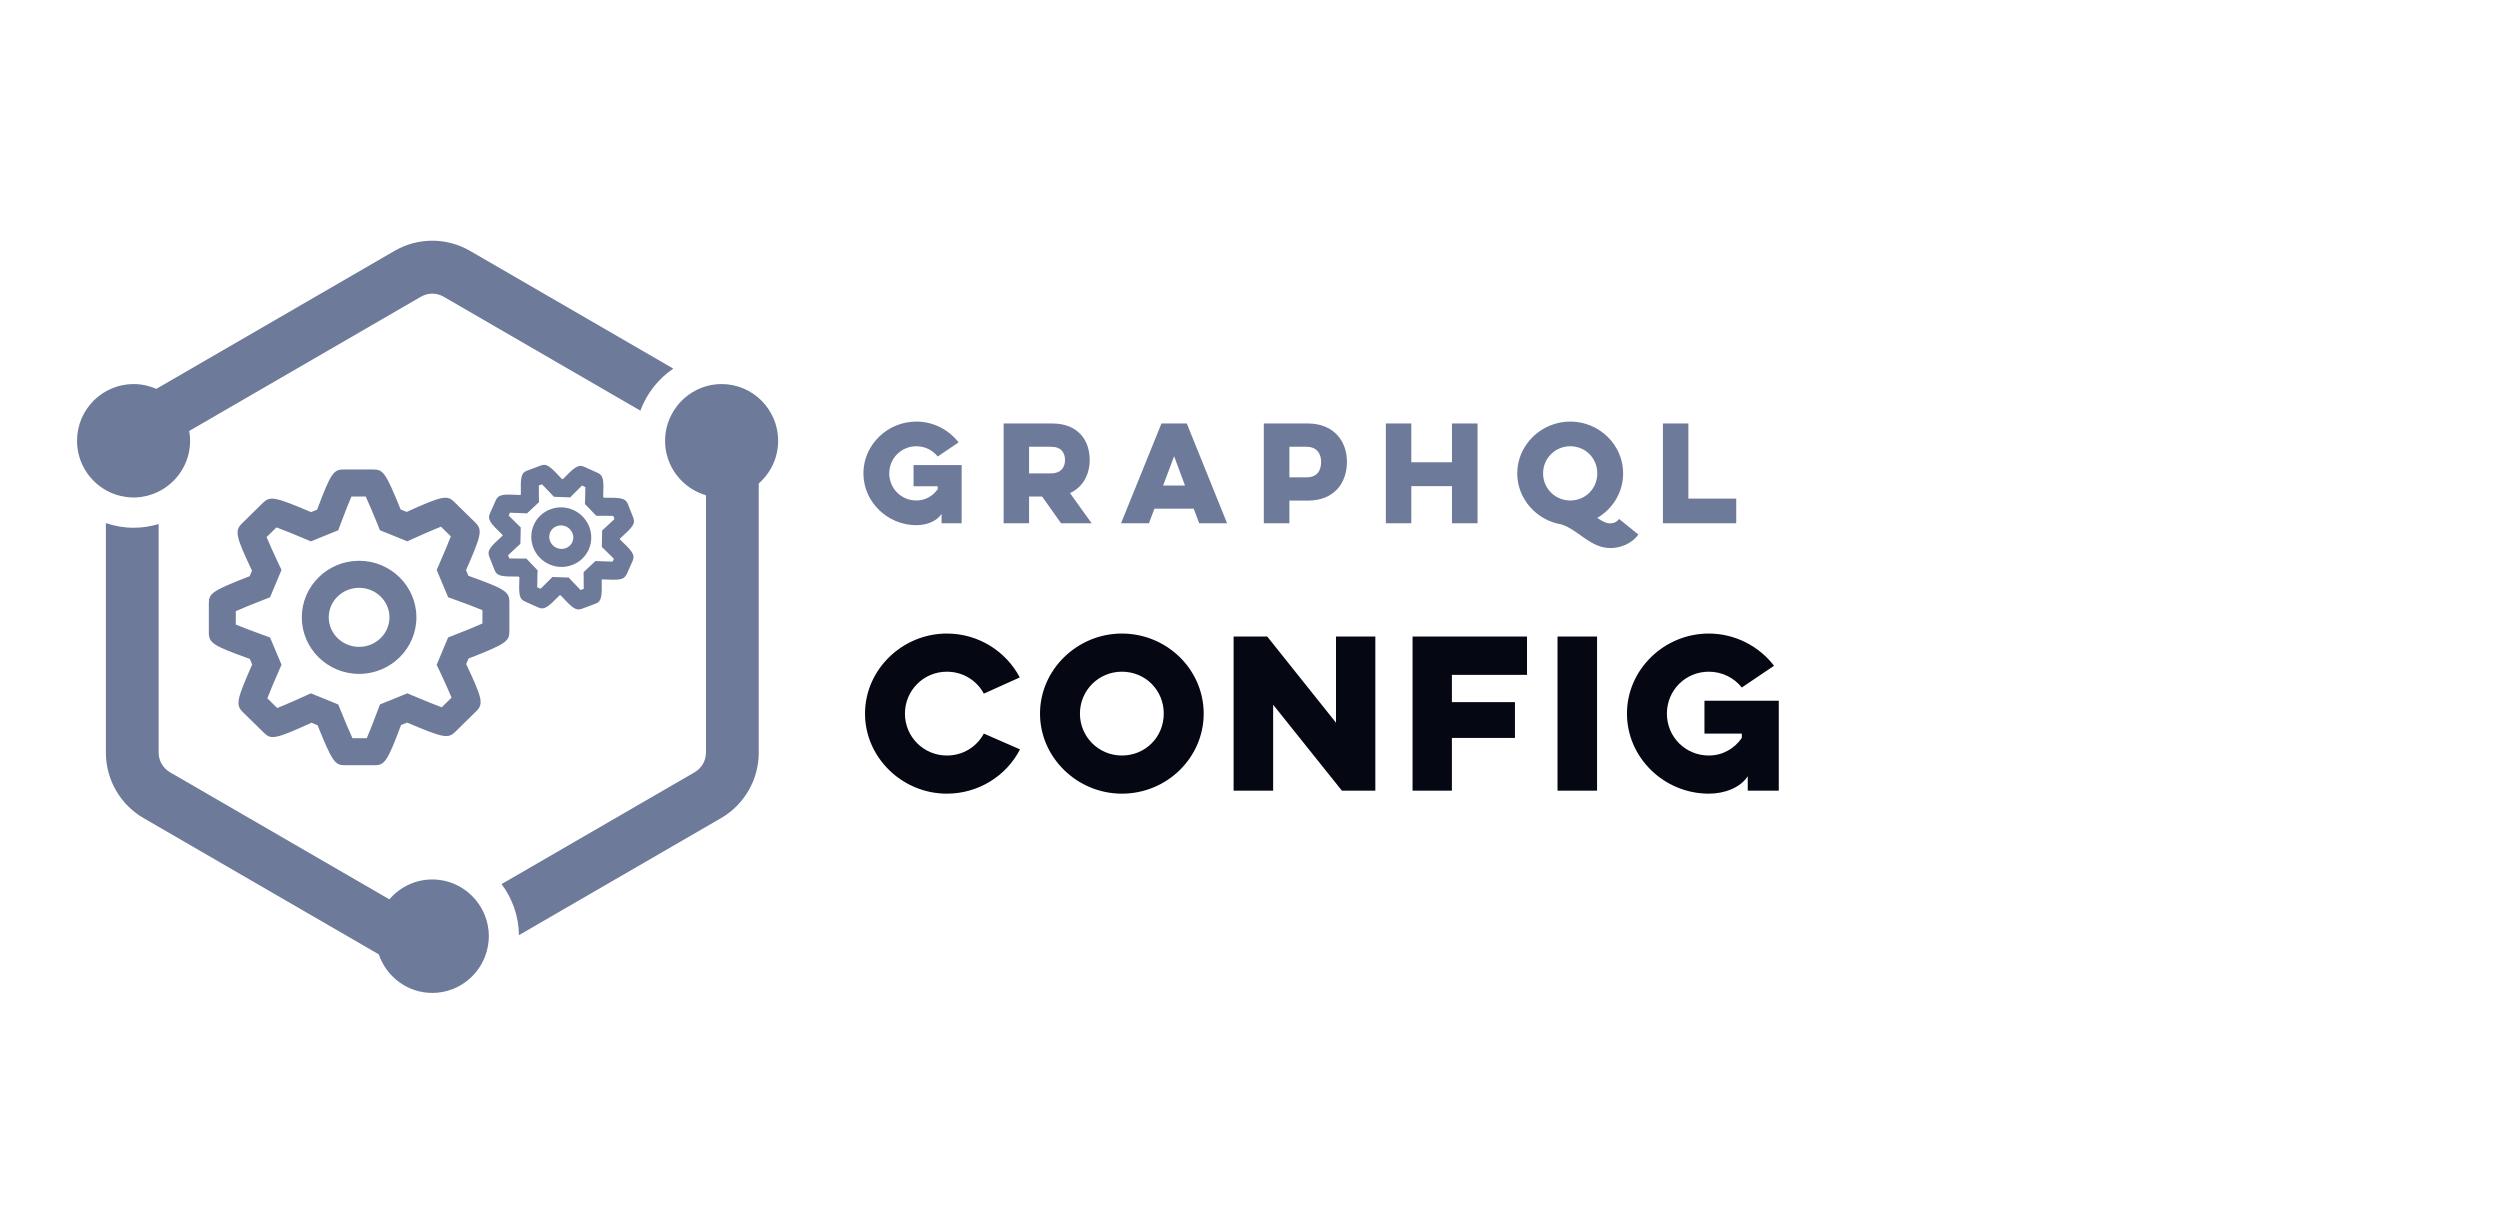
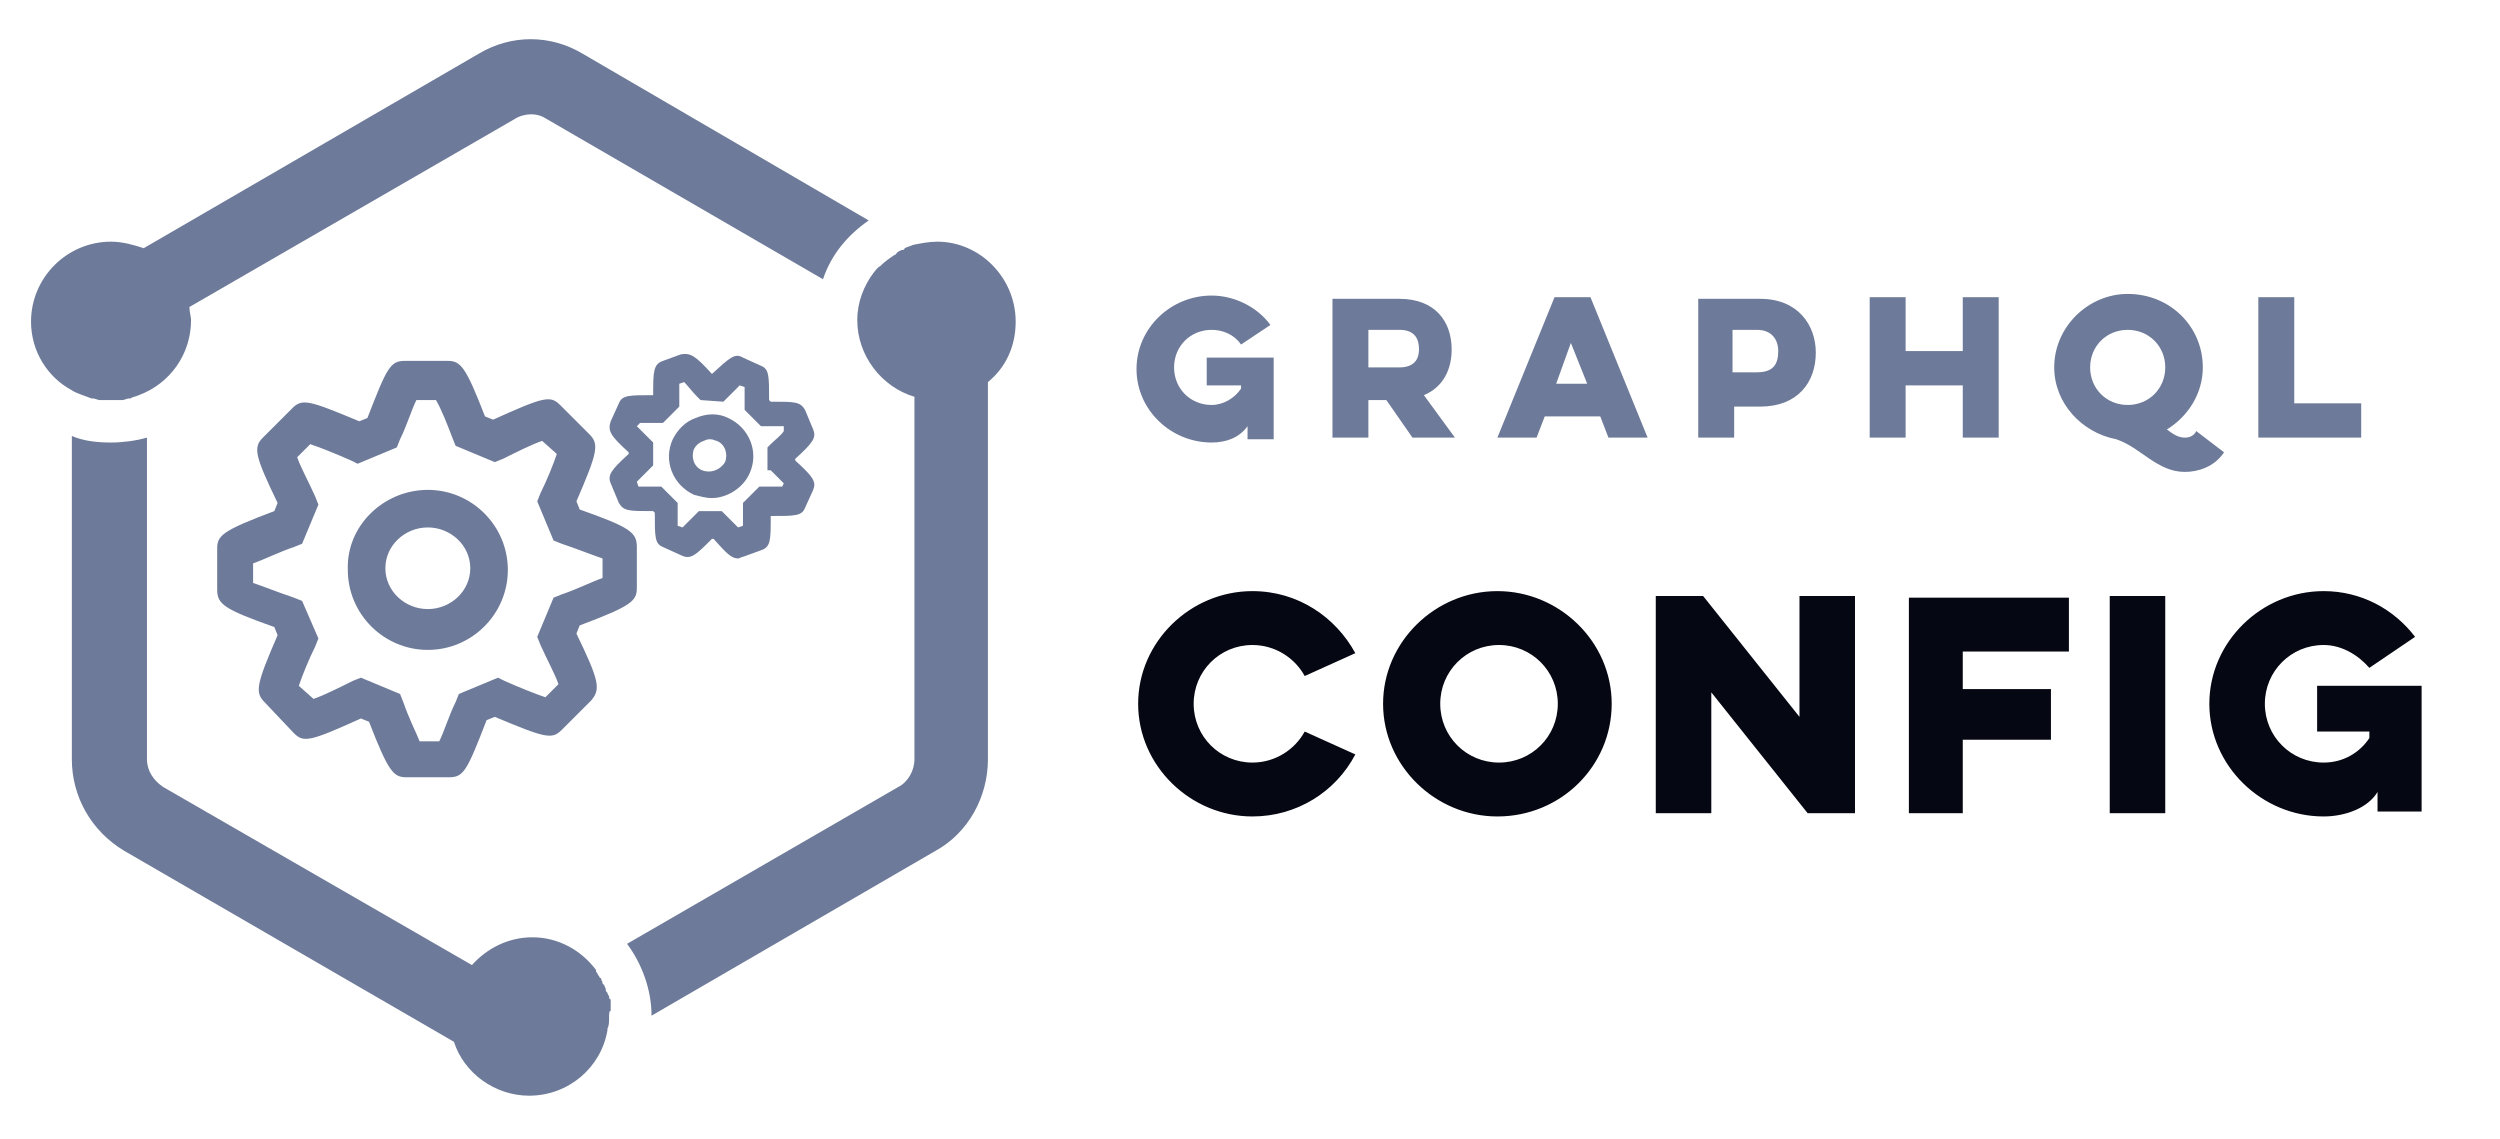
- <svg xmlns="http://www.w3.org/2000/svg" width="215px" height="105px" viewBox="0 0 215 105" version="1.1">
-   <g stroke="none" stroke-width="1" fill="none" fill-rule="evenodd">
-     <g transform="translate(6, 20)" fill="#6D7A99">
-       <path d="M36.04,60.512 C36.04,60.767 36.015,61.015 35.977,61.26 C35.972,61.291 35.968,61.321 35.963,61.351 C35.566,63.643 33.574,65.391 31.178,65.391 C29.042,65.391 27.227,63.999 26.576,62.074 L6.346,50.357 C4.34,49.195 3.105,47.047 3.105,44.724 L3.105,24.988 C3.854,25.243 4.653,25.387 5.488,25.387 C6.237,25.387 6.96,25.273 7.643,25.066 L7.643,44.724 C7.643,45.419 8.015,46.065 8.616,46.413 L27.487,57.344 C28.38,56.299 29.701,55.634 31.178,55.634 C32.784,55.634 34.206,56.422 35.093,57.63 C35.108,57.652 35.125,57.673 35.141,57.695 C35.203,57.783 35.261,57.873 35.318,57.966 C35.34,58.002 35.361,58.036 35.383,58.073 C35.432,58.158 35.478,58.246 35.523,58.334 C35.547,58.382 35.569,58.429 35.591,58.478 C35.63,58.56 35.665,58.643 35.699,58.728 C35.723,58.788 35.744,58.849 35.766,58.91 C35.793,58.987 35.819,59.065 35.842,59.143 C35.865,59.219 35.881,59.294 35.9,59.369 C35.917,59.44 35.935,59.51 35.949,59.582 C35.968,59.677 35.98,59.772 35.993,59.868 C36,59.926 36.011,59.981 36.017,60.039 C36.031,60.195 36.04,60.352 36.04,60.512 L36.04,60.512 Z M60.92,17.907 C60.92,19.371 60.272,20.682 59.251,21.577 L59.251,44.724 C59.251,47.047 58.017,49.195 56.01,50.357 L38.629,60.424 C38.61,58.777 38.055,57.26 37.134,56.032 L53.741,46.413 C54.341,46.065 54.713,45.419 54.713,44.724 L54.713,22.592 C52.685,22.005 51.195,20.129 51.195,17.907 C51.195,16.825 51.553,15.828 52.149,15.019 C52.158,15.006 52.167,14.993 52.177,14.98 C52.289,14.831 52.41,14.686 52.539,14.55 L52.556,14.531 C52.823,14.253 53.121,14.008 53.446,13.799 C53.48,13.777 53.515,13.757 53.55,13.735 C53.679,13.658 53.811,13.585 53.946,13.519 C53.986,13.5 54.026,13.48 54.067,13.462 C54.236,13.385 54.411,13.313 54.591,13.258 C54.592,13.258 54.592,13.258 54.592,13.257 C55.055,13.109 55.546,13.029 56.058,13.029 C58.74,13.029 60.92,15.217 60.92,17.907 L60.92,17.907 Z M3.105,22.155 C1.627,21.317 0.625,19.728 0.625,17.907 C0.625,15.217 2.806,13.029 5.488,13.029 C6.183,13.029 6.843,13.179 7.442,13.443 L27.936,1.572 C28.938,0.991 30.059,0.701 31.177,0.701 C32.297,0.701 33.417,0.991 34.419,1.572 L51.902,11.7 C50.616,12.57 49.62,13.835 49.073,15.316 L32.15,5.515 C31.855,5.344 31.518,5.254 31.177,5.254 C30.837,5.254 30.501,5.344 30.205,5.515 L10.272,17.062 C10.321,17.337 10.35,17.618 10.35,17.907 C10.35,20.006 9.019,21.795 7.162,22.481 C7.148,22.487 7.133,22.493 7.119,22.497 C6.971,22.549 6.823,22.595 6.67,22.634 C6.639,22.642 6.609,22.651 6.578,22.657 C6.438,22.689 6.295,22.715 6.151,22.735 C6.112,22.741 6.073,22.748 6.033,22.753 C5.854,22.773 5.673,22.786 5.488,22.786 C5.29,22.786 5.095,22.77 4.902,22.747 C4.851,22.741 4.8,22.731 4.749,22.723 C4.601,22.701 4.456,22.672 4.312,22.636 C4.269,22.624 4.224,22.614 4.18,22.602 C3.801,22.494 3.44,22.345 3.105,22.155 L3.105,22.155 Z" id="Fill-2" />
-       <path d="M26.119,20.376 C26.954,20.376 27.184,20.675 28.454,23.814 L28.976,24.025 C32.038,22.635 32.45,22.569 33.052,23.15 L34.886,24.949 C35.509,25.573 35.398,26.032 34.078,29.036 L34.281,29.518 C37.398,30.636 37.809,30.876 37.806,31.775 L37.806,34.306 C37.806,35.154 37.5,35.383 34.294,36.632 L34.092,37.113 C35.472,40.034 35.606,40.538 34.958,41.165 L33.136,42.954 C32.529,43.529 32.153,43.476 29.011,42.142 L28.491,42.354 C27.324,45.473 27.077,45.808 26.228,45.808 L23.645,45.808 C22.807,45.808 22.577,45.508 21.31,42.371 L20.786,42.157 C17.688,43.567 17.312,43.623 16.707,43.029 L14.878,41.235 C14.253,40.614 14.364,40.154 15.687,37.146 L15.485,36.667 C12.372,35.549 11.96,35.31 11.96,34.414 L11.96,31.876 C11.96,31.027 12.266,30.797 15.47,29.553 L15.671,29.073 C14.296,26.162 14.161,25.66 14.797,25.029 L16.628,23.23 C17.23,22.655 17.607,22.708 20.755,24.042 L21.275,23.831 C22.438,20.711 22.685,20.376 23.537,20.376 L26.119,20.376 Z M25.452,22.701 L24.222,22.701 C23.971,23.282 23.583,24.27 23.269,25.121 L23.092,25.6 L20.735,26.559 L20.292,26.37 C19.417,25.997 18.386,25.579 17.777,25.355 L16.927,26.19 C17.17,26.778 17.601,27.733 17.986,28.544 L18.21,29.014 L17.224,31.367 L16.763,31.545 C15.887,31.882 14.871,32.296 14.278,32.56 L14.278,33.712 C14.872,33.959 15.877,34.34 16.744,34.649 L17.224,34.821 L18.21,37.167 L18.008,37.627 C17.637,38.467 17.221,39.457 16.991,40.056 L17.843,40.891 C18.44,40.655 19.436,40.221 20.279,39.834 L20.734,39.626 L23.092,40.587 L23.275,41.045 C23.62,41.904 24.043,42.903 24.311,43.483 L25.543,43.483 C25.795,42.901 26.182,41.913 26.497,41.062 L26.675,40.583 L29.032,39.625 L29.475,39.813 C30.349,40.187 31.379,40.605 31.987,40.828 L32.836,39.994 C32.593,39.407 32.162,38.453 31.777,37.642 L31.553,37.172 L32.54,34.819 L33,34.641 C33.878,34.302 34.895,33.887 35.488,33.622 L35.488,32.472 C34.893,32.224 33.888,31.845 33.022,31.537 L32.542,31.365 L31.554,29.014 L31.756,28.554 C32.127,27.715 32.543,26.726 32.773,26.127 L31.922,25.293 C31.325,25.528 30.328,25.961 29.484,26.347 L29.031,26.554 L26.674,25.6 L26.491,25.142 C26.144,24.281 25.721,23.282 25.452,22.701 Z M24.883,28.227 C27.601,28.227 29.811,30.408 29.811,33.09 C29.811,35.773 27.601,37.955 24.883,37.955 C22.165,37.955 19.955,35.773 19.955,33.09 C19.955,30.408 22.165,28.227 24.883,28.227 Z M24.883,30.552 C23.444,30.552 22.272,31.69 22.272,33.09 C22.272,34.491 23.444,35.63 24.883,35.63 C26.322,35.63 27.494,34.491 27.494,33.09 C27.494,31.69 26.322,30.552 24.883,30.552 Z M42.327,21.197 L42.411,21.2 C43.411,20.176 43.726,19.911 44.257,20.149 L45.39,20.661 C45.908,20.885 45.929,21.263 45.873,22.743 L45.932,22.804 C47.4,22.793 47.78,22.828 47.999,23.347 L48.457,24.51 C48.666,25.051 48.409,25.331 47.315,26.322 L47.314,26.386 C48.38,27.411 48.629,27.699 48.411,28.228 L47.904,29.363 C47.661,29.886 47.275,29.899 45.792,29.826 L45.746,29.868 C45.778,31.319 45.747,31.735 45.176,31.932 L44.041,32.355 C43.937,32.392 43.843,32.411 43.751,32.411 C43.371,32.411 43.029,32.074 42.216,31.196 L42.131,31.193 C41.126,32.215 40.811,32.483 40.278,32.236 L39.152,31.732 C38.634,31.505 38.614,31.126 38.666,29.648 L38.606,29.586 C37.143,29.589 36.76,29.561 36.542,29.047 L36.082,27.882 C35.875,27.34 36.13,27.06 37.223,26.067 L37.224,26.008 C36.172,24.998 35.897,24.681 36.14,24.141 L36.636,23.028 C36.871,22.504 37.255,22.49 38.747,22.569 L38.794,22.525 C38.762,21.079 38.793,20.664 39.356,20.464 L40.5,20.038 C41.02,19.835 41.304,20.096 42.327,21.197 Z M40.612,21.65 L40.339,21.751 C40.334,22.052 40.337,22.473 40.347,22.836 L40.355,23.183 L39.321,24.152 L38.993,24.134 C38.609,24.113 38.164,24.097 37.854,24.092 L37.745,24.337 C37.957,24.558 38.266,24.864 38.537,25.122 L38.783,25.359 L38.754,26.768 L38.506,26.993 C38.229,27.244 37.912,27.54 37.693,27.754 L37.799,28.022 C38.107,28.032 38.552,28.038 38.929,28.033 L39.262,28.031 L40.234,29.049 L40.222,29.376 C40.208,29.756 40.199,30.198 40.2,30.504 L40.487,30.633 C40.706,30.426 41.009,30.127 41.267,29.865 L41.505,29.621 L42.911,29.669 L43.131,29.906 C43.396,30.193 43.71,30.523 43.93,30.743 L44.201,30.642 C44.206,30.34 44.203,29.919 44.194,29.555 L44.186,29.207 L45.219,28.245 L45.545,28.262 C45.929,28.281 46.376,28.297 46.686,28.301 L46.795,28.057 C46.581,27.836 46.272,27.53 46.001,27.271 L45.756,27.035 L45.784,25.619 L46.033,25.395 C46.311,25.145 46.628,24.849 46.845,24.636 L46.74,24.368 C46.434,24.358 45.99,24.355 45.61,24.356 L45.28,24.358 L44.304,23.343 L44.317,23.014 C44.331,22.634 44.341,22.192 44.34,21.887 L44.055,21.758 C43.836,21.965 43.532,22.266 43.276,22.53 L43.035,22.776 L41.628,22.721 L41.412,22.486 C41.145,22.199 40.832,21.87 40.612,21.65 Z M43.309,23.861 C44.612,24.449 45.203,25.97 44.632,27.252 L44.632,27.253 C44.211,28.198 43.276,28.757 42.293,28.757 C41.938,28.757 41.576,28.684 41.23,28.529 C39.928,27.946 39.336,26.423 39.91,25.134 C40.187,24.51 40.697,24.034 41.345,23.794 C41.985,23.558 42.683,23.58 43.309,23.861 Z M42.245,25.182 C42.122,25.182 41.998,25.204 41.879,25.248 C41.625,25.342 41.427,25.526 41.32,25.766 C41.094,26.275 41.335,26.879 41.859,27.113 C42.385,27.35 42.996,27.127 43.222,26.62 C43.447,26.116 43.202,25.512 42.677,25.275 C42.54,25.213 42.392,25.182 42.245,25.182 Z" id="Combined-Shape" />
+ <svg xmlns="http://www.w3.org/2000/svg" version="1.1" id="Warstwa_1" x="0px" y="0px" viewBox="0 0 153.1 69.7" style="enable-background:new 0 0 153.1 69.7;" xml:space="preserve">
+   <style type="text/css">
+ 	.st0{fill-rule:evenodd;clip-rule:evenodd;fill:#6D7A99;}
+ 	.st1{fill:#050713;}
+ 	.st2{fill:#6D7A99;}
+ </style>
+   <g>
+     <g transform="translate(6, 20)">
+       <path id="Fill-2" class="st0" d="M31.3,42.3c0,0.3,0,0.5-0.1,0.7c0,0,0,0.1,0,0.1c-0.4,2.3-2.4,4-4.8,4c-2.1,0-4-1.4-4.6-3.3    L1.6,32.1c-2-1.2-3.2-3.3-3.2-5.6V6.7C-0.9,7-0.1,7.1,0.8,7.1c0.7,0,1.5-0.1,2.2-0.3v19.7c0,0.7,0.4,1.3,1,1.7l18.9,10.9    c0.9-1,2.2-1.7,3.7-1.7c1.6,0,3,0.8,3.9,2c0,0,0,0,0,0.1c0.1,0.1,0.1,0.2,0.2,0.3c0,0,0,0.1,0.1,0.1c0,0.1,0.1,0.2,0.1,0.3    c0,0,0,0.1,0.1,0.1c0,0.1,0.1,0.2,0.1,0.3c0,0.1,0,0.1,0.1,0.2c0,0.1,0.1,0.2,0.1,0.2c0,0.1,0,0.2,0.1,0.2c0,0.1,0,0.1,0,0.2    c0,0.1,0,0.2,0,0.3c0,0.1,0,0.1,0,0.2C31.3,41.9,31.3,42.1,31.3,42.3L31.3,42.3z M56.2-0.3c0,1.5-0.6,2.8-1.7,3.7v23.1    c0,2.3-1.2,4.5-3.2,5.6L33.9,42.2c0-1.6-0.6-3.2-1.5-4.4L49,28.2c0.6-0.3,1-1,1-1.7V4.3c-2-0.6-3.5-2.5-3.5-4.7    c0-1.1,0.4-2.1,1-2.9c0,0,0,0,0,0c0.1-0.1,0.2-0.3,0.4-0.4l0,0c0.3-0.3,0.6-0.5,0.9-0.7c0,0,0.1,0,0.1-0.1    c0.1-0.1,0.3-0.2,0.4-0.2c0,0,0.1,0,0.1-0.1c0.2-0.1,0.3-0.1,0.5-0.2c0,0,0,0,0,0c0.5-0.1,1-0.2,1.5-0.2C54-5.2,56.2-3,56.2-0.3    L56.2-0.3z M-1.6,3.9c-1.5-0.8-2.5-2.4-2.5-4.2c0-2.7,2.2-4.9,4.9-4.9c0.7,0,1.4,0.2,2,0.4l20.5-11.9c1-0.6,2.1-0.9,3.2-0.9    c1.1,0,2.2,0.3,3.2,0.9L47.2-6.5c-1.3,0.9-2.3,2.1-2.8,3.6l-16.9-9.8c-0.3-0.2-0.6-0.3-1-0.3c-0.3,0-0.7,0.1-1,0.3L5.6-1.2    c0,0.3,0.1,0.6,0.1,0.8c0,2.1-1.3,3.9-3.2,4.6c0,0,0,0,0,0C2.3,4.3,2.1,4.3,2,4.4c0,0-0.1,0-0.1,0c-0.1,0-0.3,0.1-0.4,0.1    c0,0-0.1,0-0.1,0c-0.2,0-0.4,0-0.5,0c-0.2,0-0.4,0-0.6,0c-0.1,0-0.1,0-0.2,0c-0.1,0-0.3-0.1-0.4-0.1c0,0-0.1,0-0.1,0    C-0.9,4.2-1.3,4.1-1.6,3.9L-1.6,3.9z" />
+       <path id="Combined-Shape" class="st0" d="M21.4,2.1c0.8,0,1.1,0.3,2.3,3.4l0.5,0.2c3.1-1.4,3.5-1.5,4.1-0.9l1.8,1.8    c0.6,0.6,0.5,1.1-0.8,4.1l0.2,0.5c3.1,1.1,3.5,1.4,3.5,2.3v2.5c0,0.8-0.3,1.1-3.5,2.3l-0.2,0.5c1.4,2.9,1.5,3.4,0.9,4.1l-1.8,1.8    c-0.6,0.6-1,0.5-4.1-0.8l-0.5,0.2c-1.2,3.1-1.4,3.5-2.3,3.5h-2.6c-0.8,0-1.1-0.3-2.3-3.4l-0.5-0.2c-3.1,1.4-3.5,1.5-4.1,0.9    L10.2,23c-0.6-0.6-0.5-1.1,0.8-4.1l-0.2-0.5c-3.1-1.1-3.5-1.4-3.5-2.3v-2.5c0-0.8,0.3-1.1,3.5-2.3l0.2-0.5c-1.4-2.9-1.5-3.4-0.9-4    L11.9,5c0.6-0.6,1-0.5,4.1,0.8l0.5-0.2c1.2-3.1,1.4-3.5,2.3-3.5H21.4z M20.7,4.5h-1.2c-0.3,0.6-0.6,1.6-1,2.4l-0.2,0.5l-2.4,1    l-0.4-0.2c-0.9-0.4-1.9-0.8-2.5-1l-0.8,0.8c0.2,0.6,0.7,1.5,1.1,2.4l0.2,0.5l-1,2.4l-0.5,0.2c-0.9,0.3-1.9,0.8-2.5,1v1.2    c0.6,0.2,1.6,0.6,2.5,0.9l0.5,0.2l1,2.3l-0.2,0.5c-0.4,0.8-0.8,1.8-1,2.4l0.9,0.8c0.6-0.2,1.6-0.7,2.4-1.1l0.5-0.2l2.4,1l0.2,0.5    c0.3,0.9,0.8,1.9,1,2.4h1.2c0.3-0.6,0.6-1.6,1-2.4l0.2-0.5l2.4-1l0.4,0.2c0.9,0.4,1.9,0.8,2.5,1l0.8-0.8c-0.2-0.6-0.7-1.5-1.1-2.4    l-0.2-0.5l1-2.4l0.5-0.2c0.9-0.3,1.9-0.8,2.5-1v-1.2c-0.6-0.2-1.6-0.6-2.5-0.9l-0.5-0.2l-1-2.4l0.2-0.5c0.4-0.8,0.8-1.8,1-2.4    L27.2,7c-0.6,0.2-1.6,0.7-2.4,1.1l-0.5,0.2l-2.4-1l-0.2-0.5C21.4,6,21,5,20.7,4.5z M20.2,10c2.7,0,4.9,2.2,4.9,4.9    c0,2.7-2.2,4.9-4.9,4.9s-4.9-2.2-4.9-4.9C15.2,12.2,17.5,10,20.2,10z M20.2,12.3c-1.4,0-2.6,1.1-2.6,2.5c0,1.4,1.2,2.5,2.6,2.5    c1.4,0,2.6-1.1,2.6-2.5C22.8,13.4,21.6,12.3,20.2,12.3z M37.6,2.9L37.6,2.9c1.1-1,1.4-1.3,1.9-1l1.1,0.5c0.5,0.2,0.5,0.6,0.5,2.1    l0.1,0.1c1.5,0,1.8,0,2.1,0.5l0.5,1.2c0.2,0.5,0,0.8-1.1,1.8l0,0.1c1.1,1,1.3,1.3,1.1,1.8l-0.5,1.1c-0.2,0.5-0.6,0.5-2.1,0.5l0,0    c0,1.5,0,1.9-0.6,2.1l-1.1,0.4c-0.1,0-0.2,0.1-0.3,0.1c-0.4,0-0.7-0.3-1.5-1.2l-0.1,0c-1,1-1.3,1.3-1.9,1l-1.1-0.5    c-0.5-0.2-0.5-0.6-0.5-2.1l-0.1-0.1c-1.5,0-1.8,0-2.1-0.5l-0.5-1.2c-0.2-0.5,0-0.8,1.1-1.8l0-0.1c-1.1-1-1.3-1.3-1.1-1.9l0.5-1.1    c0.2-0.5,0.6-0.5,2.1-0.5l0,0c0-1.4,0-1.9,0.6-2.1l1.1-0.4C36.3,1.6,36.6,1.8,37.6,2.9z M35.9,3.4l-0.3,0.1c0,0.3,0,0.7,0,1.1    l0,0.3l-1,1l-0.3,0c-0.4,0-0.8,0-1.1,0L33,6.1c0.2,0.2,0.5,0.5,0.8,0.8l0.2,0.2l0,1.4l-0.2,0.2C33.5,9,33.2,9.3,33,9.5l0.1,0.3    c0.3,0,0.8,0,1.1,0l0.3,0l1,1l0,0.3c0,0.4,0,0.8,0,1.1l0.3,0.1c0.2-0.2,0.5-0.5,0.8-0.8l0.2-0.2l1.4,0l0.2,0.2    c0.3,0.3,0.6,0.6,0.8,0.8l0.3-0.1c0-0.3,0-0.7,0-1.1l0-0.3l1-1l0.3,0c0.4,0,0.8,0,1.1,0l0.1-0.2c-0.2-0.2-0.5-0.5-0.8-0.8L41,8.8    l0-1.4l0.2-0.2c0.3-0.3,0.6-0.5,0.8-0.8L42,6.1c-0.3,0-0.7,0-1.1,0l-0.3,0l-1-1l0-0.3c0-0.4,0-0.8,0-1.1l-0.3-0.1    c-0.2,0.2-0.5,0.5-0.8,0.8l-0.2,0.2l-1.4-0.1l-0.2-0.2C36.4,4,36.1,3.6,35.9,3.4z M38.6,5.6c1.3,0.6,1.9,2.1,1.3,3.4v0    c-0.4,0.9-1.4,1.5-2.3,1.5c-0.4,0-0.7-0.1-1.1-0.2c-1.3-0.6-1.9-2.1-1.3-3.4c0.3-0.6,0.8-1.1,1.4-1.3C37.3,5.3,38,5.3,38.6,5.6z     M37.5,6.9c-0.1,0-0.2,0-0.4,0.1c-0.3,0.1-0.5,0.3-0.6,0.5c-0.2,0.5,0,1.1,0.5,1.3c0.5,0.2,1.1,0,1.4-0.5c0.2-0.5,0-1.1-0.5-1.3    C37.8,7,37.7,6.9,37.5,6.9z" />
    </g>
-     <path d="M84.608,63.087 C84.013,64.209 82.84,64.974 81.429,64.974 C79.44,64.974 77.825,63.376 77.825,61.37 C77.825,59.364 79.44,57.766 81.429,57.766 C82.823,57.766 84.013,58.531 84.608,59.653 L87.702,58.259 C86.529,56.032 84.166,54.485 81.429,54.485 C77.604,54.485 74.391,57.579 74.391,61.37 C74.391,65.161 77.604,68.255 81.429,68.255 C84.166,68.255 86.563,66.708 87.719,64.447 L84.608,63.087 Z M89.441,61.37 C89.441,65.161 92.654,68.255 96.479,68.255 C100.355,68.255 103.517,65.161 103.517,61.37 C103.517,57.579 100.355,54.485 96.479,54.485 C92.654,54.485 89.441,57.579 89.441,61.37 Z M92.875,61.37 C92.875,59.364 94.49,57.766 96.479,57.766 C98.519,57.766 100.083,59.364 100.083,61.37 C100.083,63.376 98.519,64.974 96.479,64.974 C94.49,64.974 92.875,63.376 92.875,61.37 Z M109.49,68 L109.49,60.605 L115.406,68 L118.279,68 L118.279,54.74 L114.896,54.74 L114.896,62.152 L108.98,54.74 L106.09,54.74 L106.09,68 L109.49,68 Z M121.48,68 L124.863,68 L124.863,63.461 L130.286,63.461 L130.286,60.384 L124.863,60.384 L124.863,58.038 L131.323,58.038 L131.323,54.74 L121.48,54.74 L121.48,68 Z M133.947,54.74 L133.947,68 L137.347,68 L137.347,54.74 L133.947,54.74 Z M146.583,63.087 L146.583,60.265 L152.975,60.265 L152.975,68 L150.306,68 L150.306,66.759 C149.66,67.745 148.317,68.255 146.957,68.255 C143.115,68.255 139.919,65.161 139.919,61.37 C139.919,57.579 143.115,54.485 146.957,54.485 C149.235,54.485 151.292,55.59 152.567,57.256 L149.796,59.126 C149.133,58.293 148.113,57.766 146.957,57.766 C144.951,57.766 143.353,59.364 143.353,61.37 C143.353,63.376 144.951,64.974 146.957,64.974 C148.147,64.974 149.167,64.379 149.796,63.461 L149.796,63.087 L146.583,63.087 Z" id="Config" fill="#050713" fill-rule="nonzero" />
-     <path d="M78.565,41.821 L80.644,41.821 L80.644,42.063 C80.237,42.657 79.577,43.042 78.807,43.042 C77.509,43.042 76.475,42.008 76.475,40.71 C76.475,39.412 77.509,38.378 78.807,38.378 C79.555,38.378 80.215,38.719 80.644,39.258 L82.437,38.048 C81.612,36.97 80.281,36.255 78.807,36.255 C76.321,36.255 74.253,38.257 74.253,40.71 C74.253,43.163 76.321,45.165 78.807,45.165 C79.687,45.165 80.556,44.835 80.974,44.197 L80.974,45 L82.701,45 L82.701,39.995 L78.565,39.995 L78.565,41.821 Z M86.311,36.42 L86.311,45 L88.5,45 L88.5,42.701 L89.622,42.701 L91.25,45 L93.879,45 L92.02,42.404 C93.175,41.876 93.714,40.754 93.714,39.555 C93.714,37.85 92.702,36.42 90.502,36.42 L86.311,36.42 Z M90.381,38.422 C91.261,38.422 91.591,38.917 91.591,39.577 C91.591,40.171 91.261,40.71 90.381,40.71 L88.5,40.71 L88.5,38.422 L90.381,38.422 Z M99.886,36.42 L96.41,45 L98.808,45 L99.281,43.746 L102.658,43.746 L103.131,45 L105.529,45 L102.064,36.42 L99.886,36.42 Z M101.91,41.755 L100.029,41.755 L100.975,39.236 L101.91,41.755 Z M108.688,45 L110.888,45 L110.888,43.053 L112.472,43.053 C114.749,43.053 115.838,41.524 115.838,39.709 C115.838,37.982 114.749,36.42 112.472,36.42 L108.688,36.42 L108.688,45 Z M112.351,38.422 C113.275,38.422 113.616,39.038 113.616,39.72 C113.616,40.479 113.275,41.051 112.351,41.051 L110.888,41.051 L110.888,38.422 L112.351,38.422 Z M124.87,36.42 L124.87,39.753 L121.372,39.753 L121.372,36.42 L119.183,36.42 L119.183,45 L121.372,45 L121.372,41.81 L124.87,41.81 L124.87,45 L127.07,45 L127.07,36.42 L124.87,36.42 Z M130.482,40.71 C130.482,42.91 132.154,44.758 134.288,45.099 C135.773,45.594 136.774,47.134 138.501,47.134 C139.282,47.134 140.283,46.815 140.899,45.968 L139.238,44.626 C139.007,44.978 138.611,45.011 138.49,45.011 C138.116,45.011 137.764,44.813 137.368,44.538 C138.699,43.757 139.59,42.338 139.59,40.71 C139.59,38.257 137.544,36.255 135.036,36.255 C132.561,36.255 130.482,38.257 130.482,40.71 Z M132.704,40.71 C132.704,39.412 133.749,38.378 135.036,38.378 C136.356,38.378 137.368,39.412 137.368,40.71 C137.368,42.008 136.356,43.042 135.036,43.042 C133.749,43.042 132.704,42.008 132.704,40.71 Z M143.012,45 L143.012,36.42 L145.201,36.42 L145.201,42.877 L149.315,42.877 L149.315,45 L143.012,45 Z" id="GraphQL" fill="#6D7A99" fill-rule="nonzero" />
+     <path id="Config" class="st1" d="M79.9,44.8c-0.6,1.1-1.8,1.9-3.2,1.9c-2,0-3.6-1.6-3.6-3.6s1.6-3.6,3.6-3.6c1.4,0,2.6,0.8,3.2,1.9   L83,40c-1.2-2.2-3.5-3.8-6.3-3.8c-3.8,0-7,3.1-7,6.9c0,3.8,3.2,6.9,7,6.9c2.7,0,5.1-1.5,6.3-3.8L79.9,44.8z M84.7,43.1   c0,3.8,3.2,6.9,7,6.9c3.9,0,7-3.1,7-6.9c0-3.8-3.2-6.9-7-6.9C87.9,36.2,84.7,39.3,84.7,43.1z M88.2,43.1c0-2,1.6-3.6,3.6-3.6   c2,0,3.6,1.6,3.6,3.6s-1.6,3.6-3.6,3.6C89.8,46.7,88.2,45.1,88.2,43.1z M104.8,49.8v-7.4l5.9,7.4h2.9V36.5h-3.4v7.4l-5.9-7.4h-2.9   v13.3H104.8z M116.8,49.8h3.4v-4.5h5.4v-3.1h-5.4v-2.3h6.5v-3.3h-9.8V49.8z M129.2,36.5v13.3h3.4V36.5H129.2z M141.9,44.8V42h6.4   v7.7h-2.7v-1.2c-0.6,1-2,1.5-3.3,1.5c-3.8,0-7-3.1-7-6.9c0-3.8,3.2-6.9,7-6.9c2.3,0,4.3,1.1,5.6,2.8l-2.8,1.9   c-0.7-0.8-1.7-1.4-2.8-1.4c-2,0-3.6,1.6-3.6,3.6s1.6,3.6,3.6,3.6c1.2,0,2.2-0.6,2.8-1.5v-0.4H141.9z" />
+     <path id="GraphQL" class="st2" d="M73.9,23.6h2.1v0.2c-0.4,0.6-1.1,1-1.8,1c-1.3,0-2.3-1-2.3-2.3s1-2.3,2.3-2.3   c0.7,0,1.4,0.3,1.8,0.9l1.8-1.2c-0.8-1.1-2.2-1.8-3.6-1.8c-2.5,0-4.6,2-4.6,4.5s2.1,4.5,4.6,4.5c0.9,0,1.7-0.3,2.2-1v0.8H78v-5   h-4.1V23.6z M81.6,18.2v8.6h2.2v-2.3h1.1l1.6,2.3h2.6l-1.9-2.6c1.2-0.5,1.7-1.6,1.7-2.8c0-1.7-1-3.1-3.2-3.1H81.6z M85.7,20.2   c0.9,0,1.2,0.5,1.2,1.2c0,0.6-0.3,1.1-1.2,1.1h-1.9v-2.3H85.7z M95.2,18.2l-3.5,8.6h2.4l0.5-1.3H98l0.5,1.3h2.4l-3.5-8.6H95.2z    M97.2,23.5h-1.9l0.9-2.5L97.2,23.5z M104,26.8h2.2v-1.9h1.6c2.3,0,3.4-1.5,3.4-3.3c0-1.7-1.1-3.3-3.4-3.3H104V26.8z M107.6,20.2   c0.9,0,1.3,0.6,1.3,1.3c0,0.8-0.3,1.3-1.3,1.3h-1.5v-2.6H107.6z M120.2,18.2v3.3h-3.5v-3.3h-2.2v8.6h2.2v-3.2h3.5v3.2h2.2v-8.6   H120.2z M125.8,22.5c0,2.2,1.7,4,3.8,4.4c1.5,0.5,2.5,2,4.2,2c0.8,0,1.8-0.3,2.4-1.2l-1.7-1.3c-0.2,0.4-0.6,0.4-0.7,0.4   c-0.4,0-0.7-0.2-1.1-0.5c1.3-0.8,2.2-2.2,2.2-3.8c0-2.5-2-4.5-4.6-4.5C127.9,18,125.8,20,125.8,22.5z M128,22.5   c0-1.3,1-2.3,2.3-2.3c1.3,0,2.3,1,2.3,2.3s-1,2.3-2.3,2.3C129,24.8,128,23.8,128,22.5z M138.3,26.8v-8.6h2.2v6.5h4.1v2.1H138.3z" />
  </g>
</svg>
